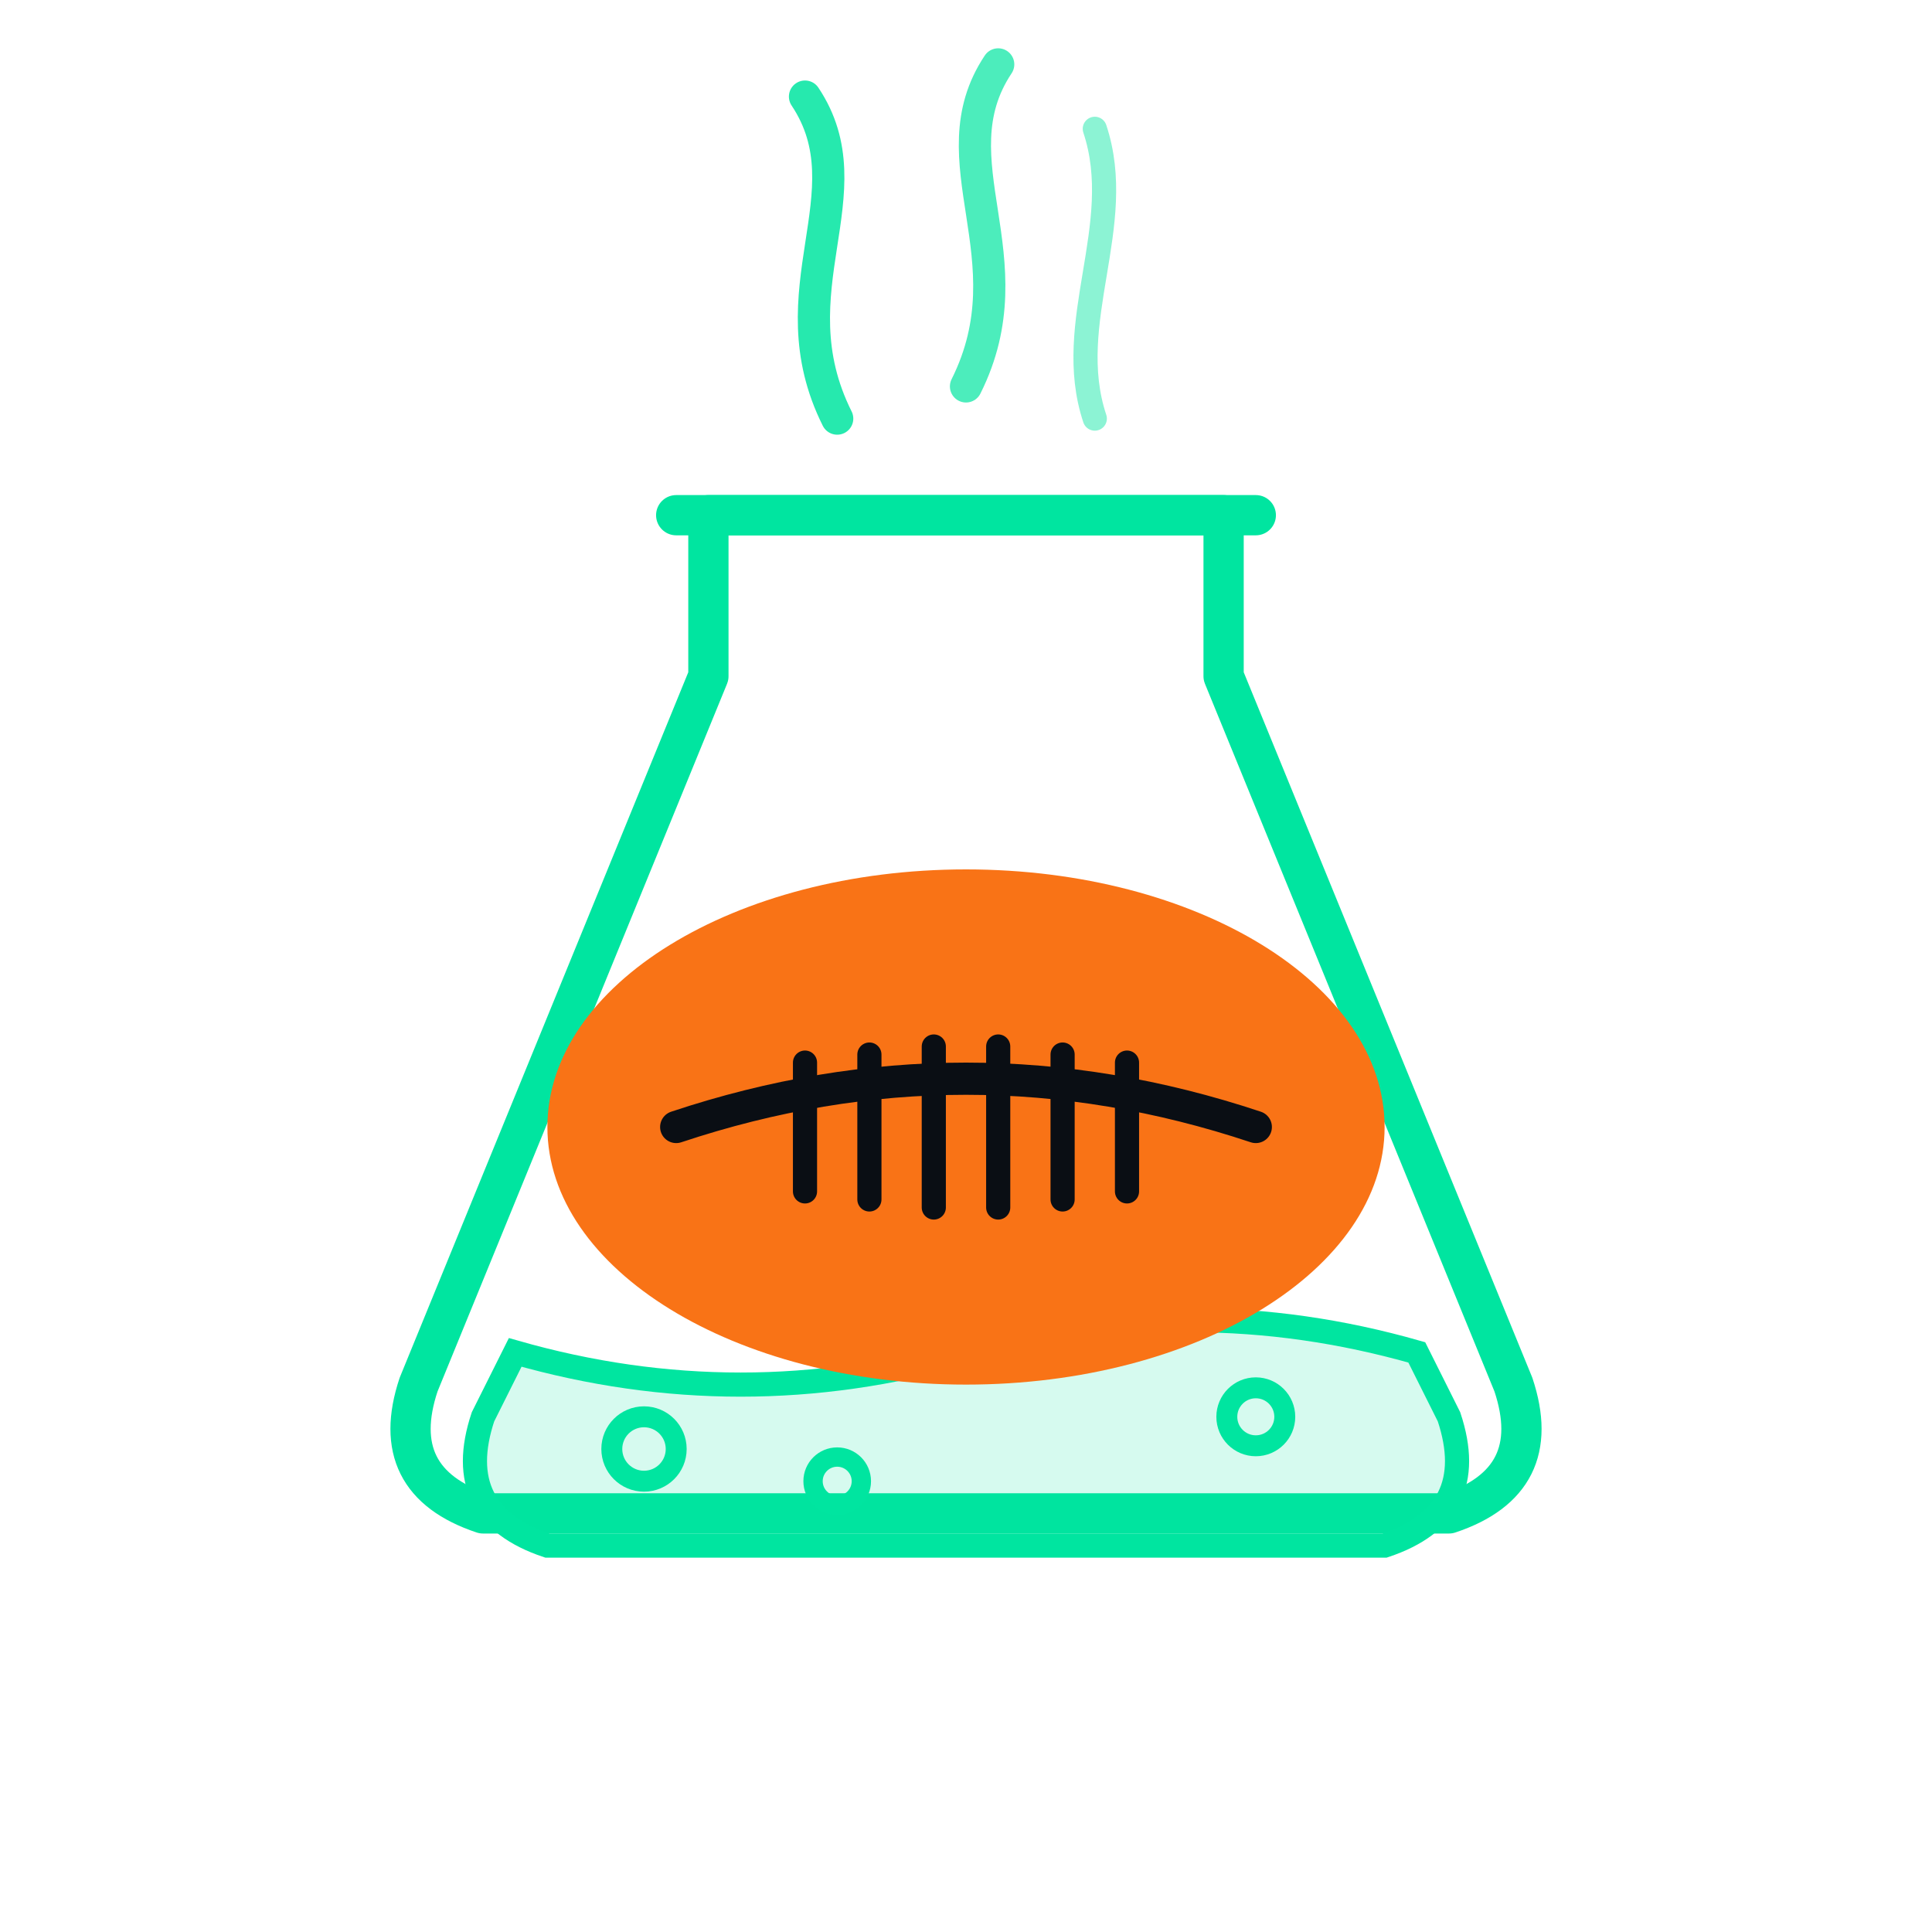
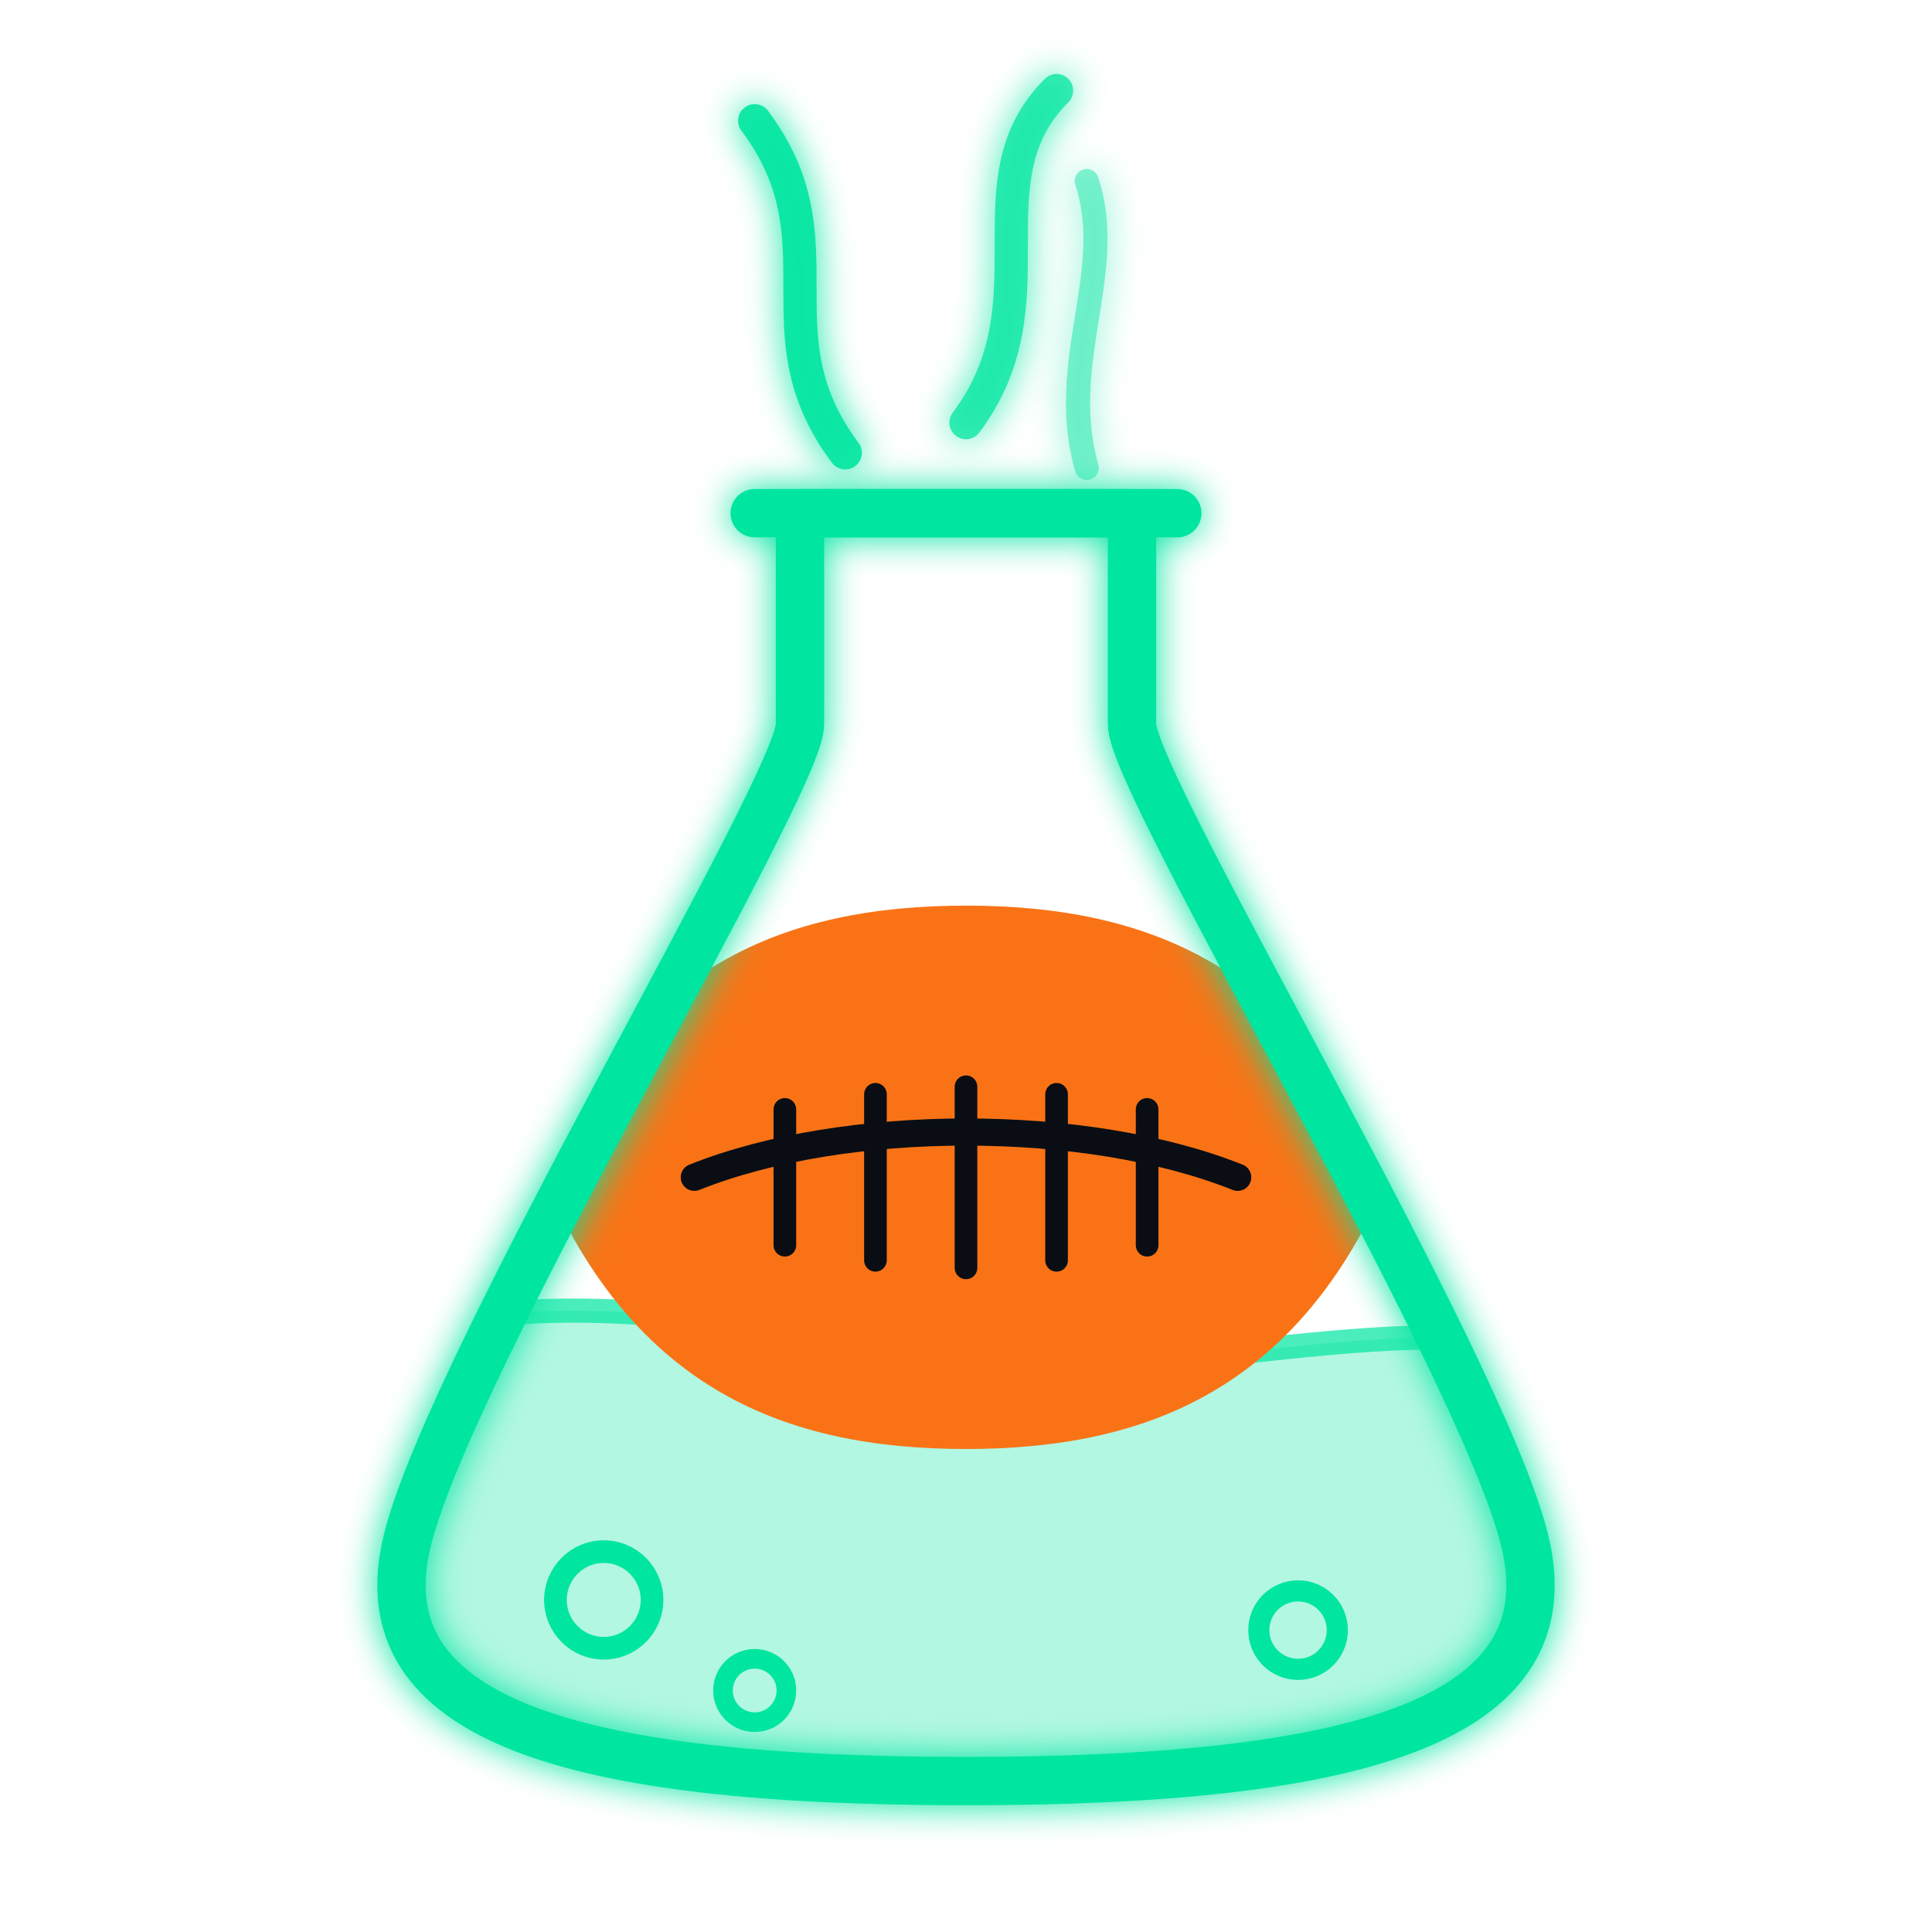
- <svg xmlns="http://www.w3.org/2000/svg" viewBox="0 0 120 120" role="img" aria-label="DraftLab">
-   <path d="M52 26 C48 18 54 12 50 6" fill="none" stroke="#00e5a0" stroke-width="2" stroke-linecap="round" opacity="0.85" />
-   <path d="M60 24 C64 16 58 10 62 4" fill="none" stroke="#00e5a0" stroke-width="2" stroke-linecap="round" opacity="0.7" />
-   <path d="M68 26 C66 20 70 14 68 8" fill="none" stroke="#00e5a0" stroke-width="1.5" stroke-linecap="round" opacity="0.45" />
-   <path d="M44 32 L44 42 L26 86 Q24 92 30 94 L90 94 Q96 92 94 86 L76 42 L76 32 Z" fill="none" stroke="#00e5a0" stroke-width="2.5" stroke-linejoin="round" />
-   <path d="M42 32 L78 32" fill="none" stroke="#00e5a0" stroke-width="2.5" stroke-linecap="round" />
-   <path d="M32 84 L30 88 Q28 94 34 96 L86 96 Q92 94 90 88 L88 84 Q74 80 60 84 Q46 88 32 84 Z" fill="#00e5a029" stroke="#00e5a0" stroke-width="1.5" />
-   <circle cx="40" cy="90" r="2" fill="none" stroke="#00e5a0" stroke-width="1.3" />
-   <circle cx="52" cy="92" r="1.5" fill="none" stroke="#00e5a0" stroke-width="1.2" />
-   <circle cx="78" cy="88" r="1.8" fill="none" stroke="#00e5a0" stroke-width="1.3" />
-   <ellipse cx="60" cy="70" rx="26" ry="16" fill="#f97316" />
-   <path d="M42 70 Q60 64 78 70" fill="none" stroke="#0a0e14" stroke-width="2" stroke-linecap="round" />
-   <path d="M50 66 L50 74 M54 65.5 L54 74.5 M58 65 L58 75 M62 65 L62 75 M66 65.5 L66 74.5 M70 66 L70 74" fill="none" stroke="#0a0e14" stroke-width="1.5" stroke-linecap="round" />
+ <svg xmlns="http://www.w3.org/2000/svg" viewBox="0 0 128 128" role="img" aria-label="DraftLab">
+   <defs>
+     <clipPath id="flask-clip">
+       <path d="M53 34 L53 48            C53 52 30 90 27 102            C24 114 38 118 64 118            C90 118 104 114 101 102            C98 90 75 52 75 48            L75 34 Z" />
+     </clipPath>
+     <filter id="mint-glow" x="-20%" y="-20%" width="140%" height="140%">
+       <feGaussianBlur in="SourceGraphic" stdDeviation="1.2" result="blur" />
+       <feMerge>
+         <feMergeNode in="blur" />
+         <feMergeNode in="SourceGraphic" />
+       </feMerge>
+     </filter>
+   </defs>
+   <g fill="none" stroke="#00e5a0" stroke-linecap="round" filter="url(#mint-glow)">
+     <path d="M56 30 C50 22 56 16 50 8" stroke-width="2.2" opacity="0.9" />
+     <path d="M64 28 C70 20 64 12 70 6" stroke-width="2.2" opacity="0.75" />
+     <path d="M72 31 C70 24 74 18 72 12" stroke-width="1.6" opacity="0.45" />
+   </g>
+   <g clip-path="url(#flask-clip)">
+     <path d="M20 90          C36 84 50 88 64 90          C78 92 92 86 108 90          L108 128 L20 128 Z" fill="#00e5a04d" />
+     <path d="M20 90          C36 84 50 88 64 90          C78 92 92 86 108 90" fill="none" stroke="#00e5a0" stroke-width="1.6" opacity="0.7" />
+     <path d="M36 78          C42 64 52 60 64 60          C76 60 86 64 92 78          C86 92 76 96 64 96          C52 96 42 92 36 78 Z" fill="#f97316" />
+     <path d="M46 78 C56 74 72 74 82 78" fill="none" stroke="#0a0e14" stroke-width="1.8" stroke-linecap="round" />
+     <g fill="none" stroke="#0a0e14" stroke-width="1.5" stroke-linecap="round">
+       <path d="M52 73.5 L52 82.5" />
+       <path d="M58 72.5 L58 83.5" />
+       <path d="M64 72 L64 84" />
+       <path d="M70 72.5 L70 83.5" />
+       <path d="M76 73.5 L76 82.5" />
+     </g>
+     <g fill="none" stroke="#00e5a0">
+       <circle cx="40" cy="106" r="3.2" stroke-width="1.5" />
+       <circle cx="50" cy="112" r="2.1" stroke-width="1.3" />
+       <circle cx="86" cy="108" r="2.6" stroke-width="1.4" />
+     </g>
+   </g>
+   <g fill="none" stroke="#00e5a0" stroke-linejoin="round" stroke-linecap="round" filter="url(#mint-glow)">
+     <path d="M53 34 L53 48          C53 52 30 90 27 102          C24 114 38 118 64 118          C90 118 104 114 101 102          C98 90 75 52 75 48          L75 34 Z" stroke-width="3.2" />
+     <path d="M50 34 L78 34" stroke-width="3.2" />
+   </g>
</svg>
